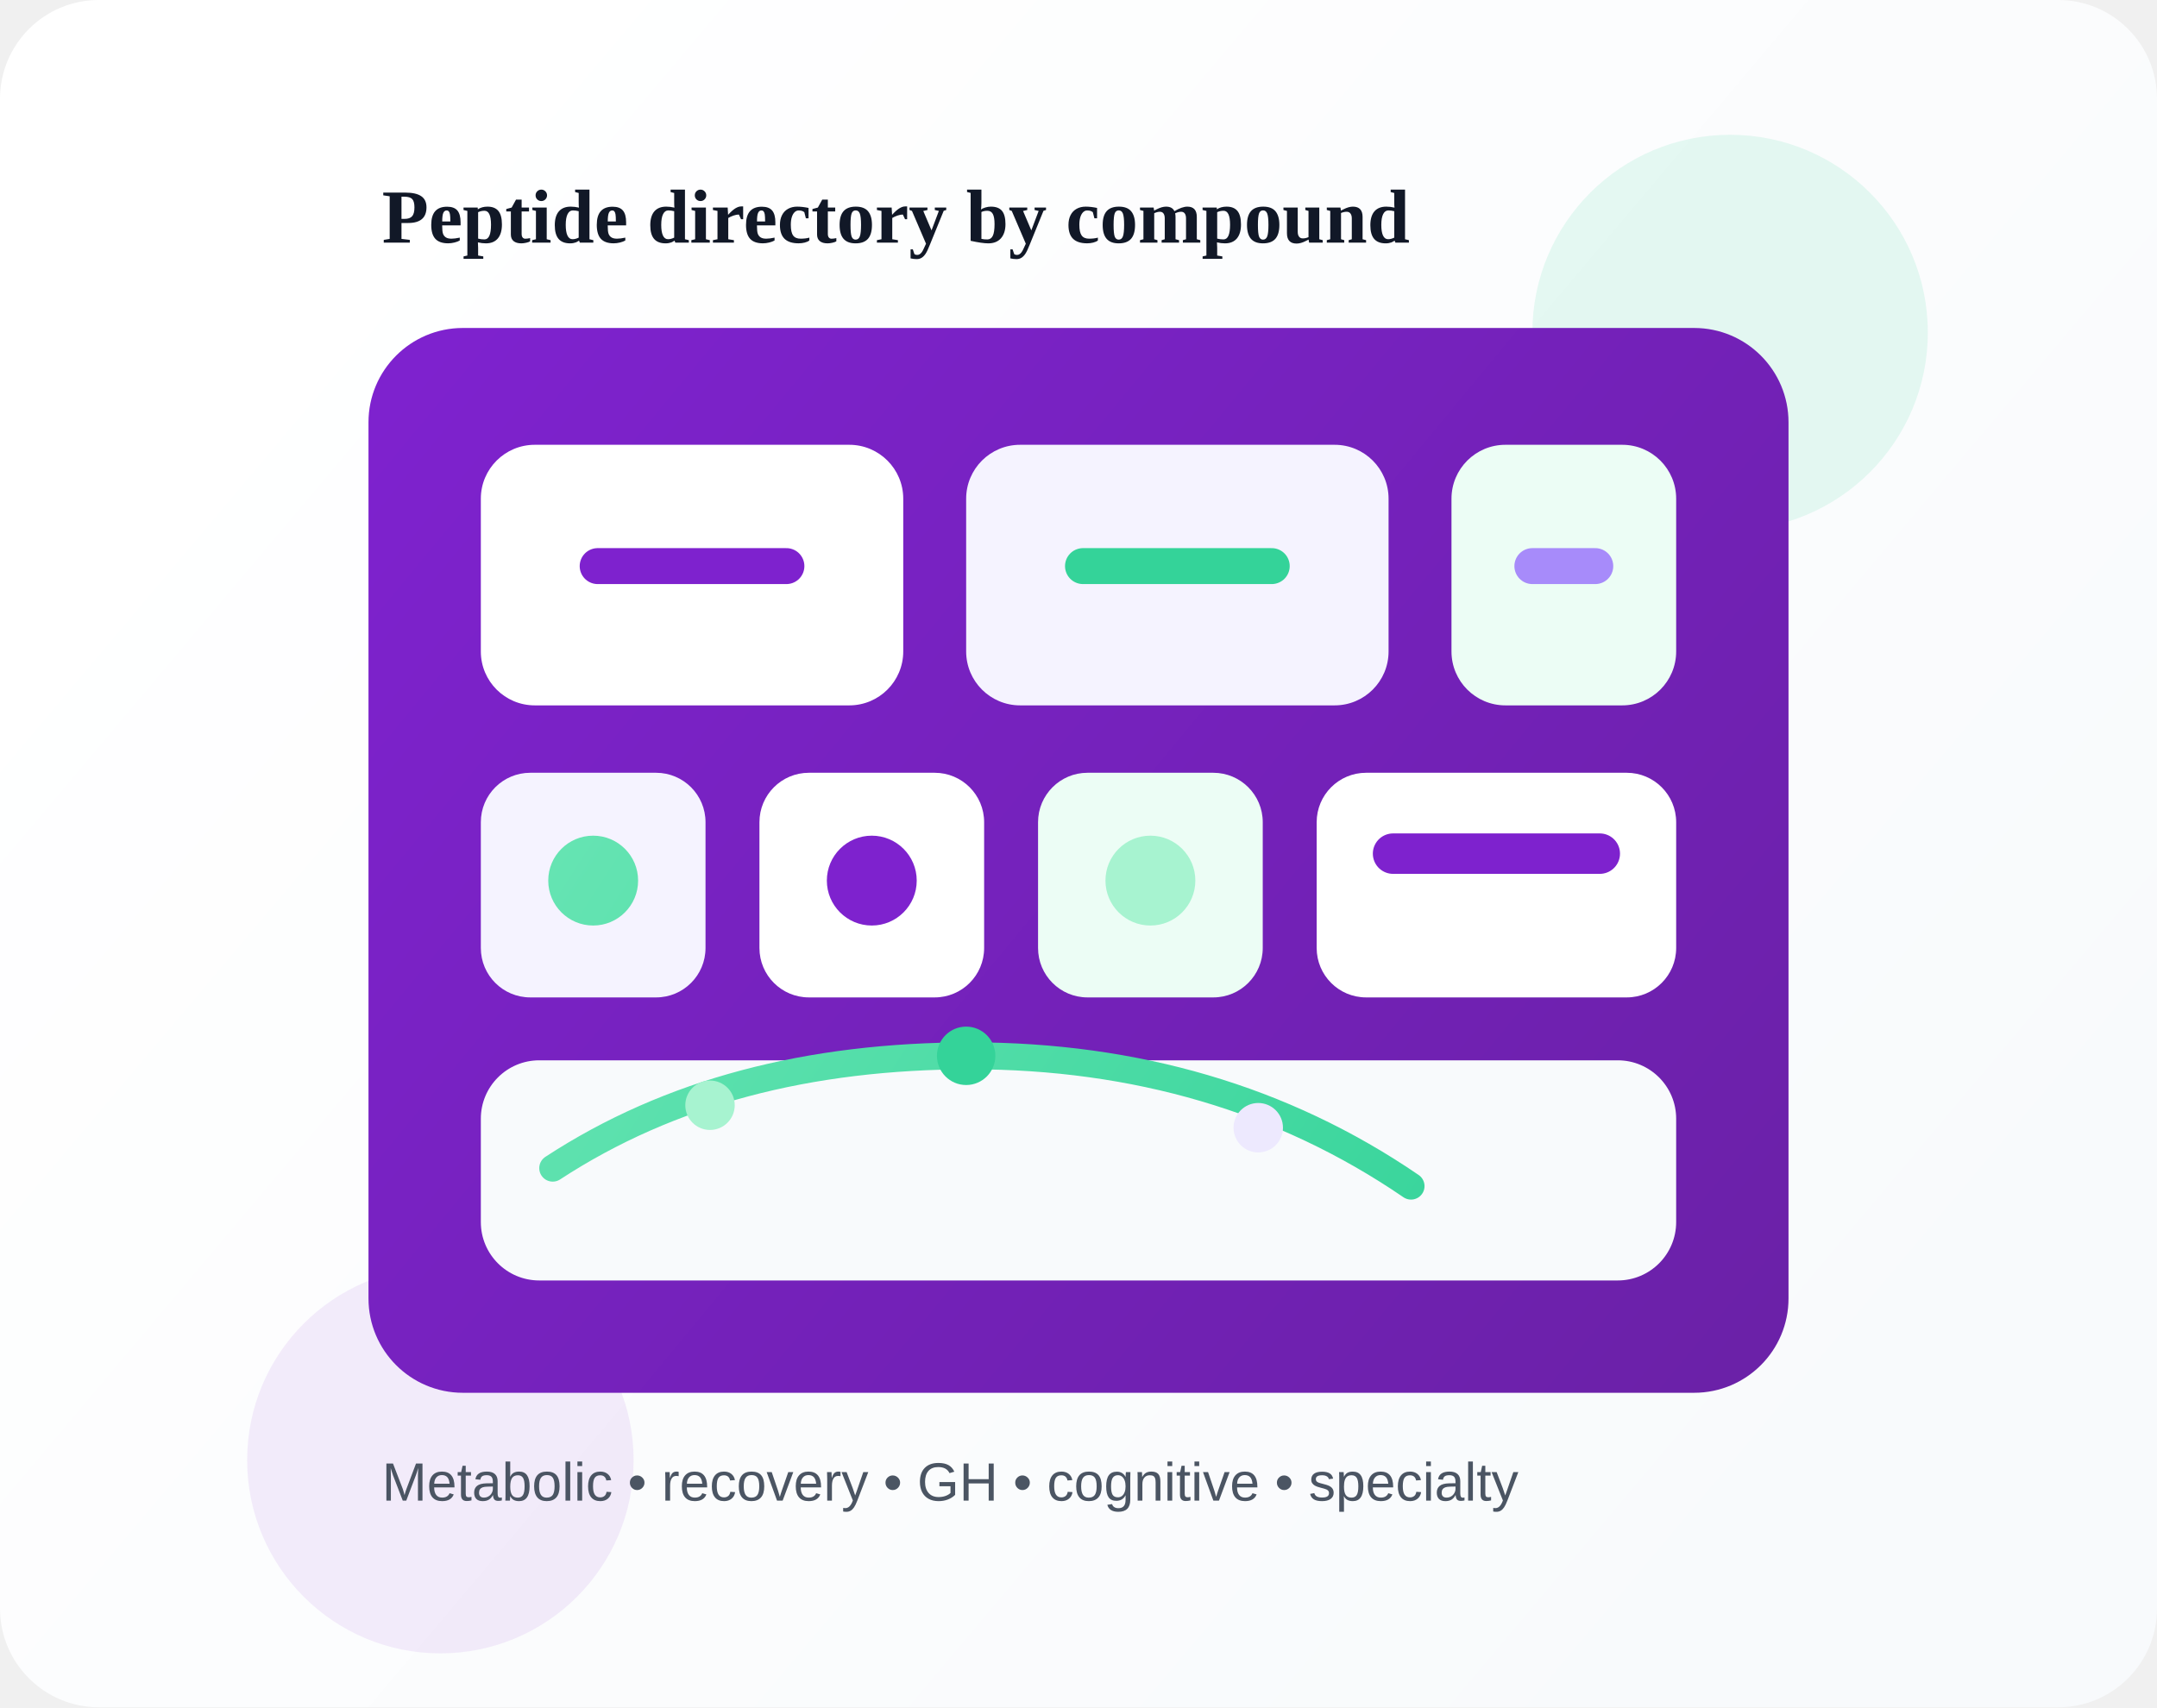
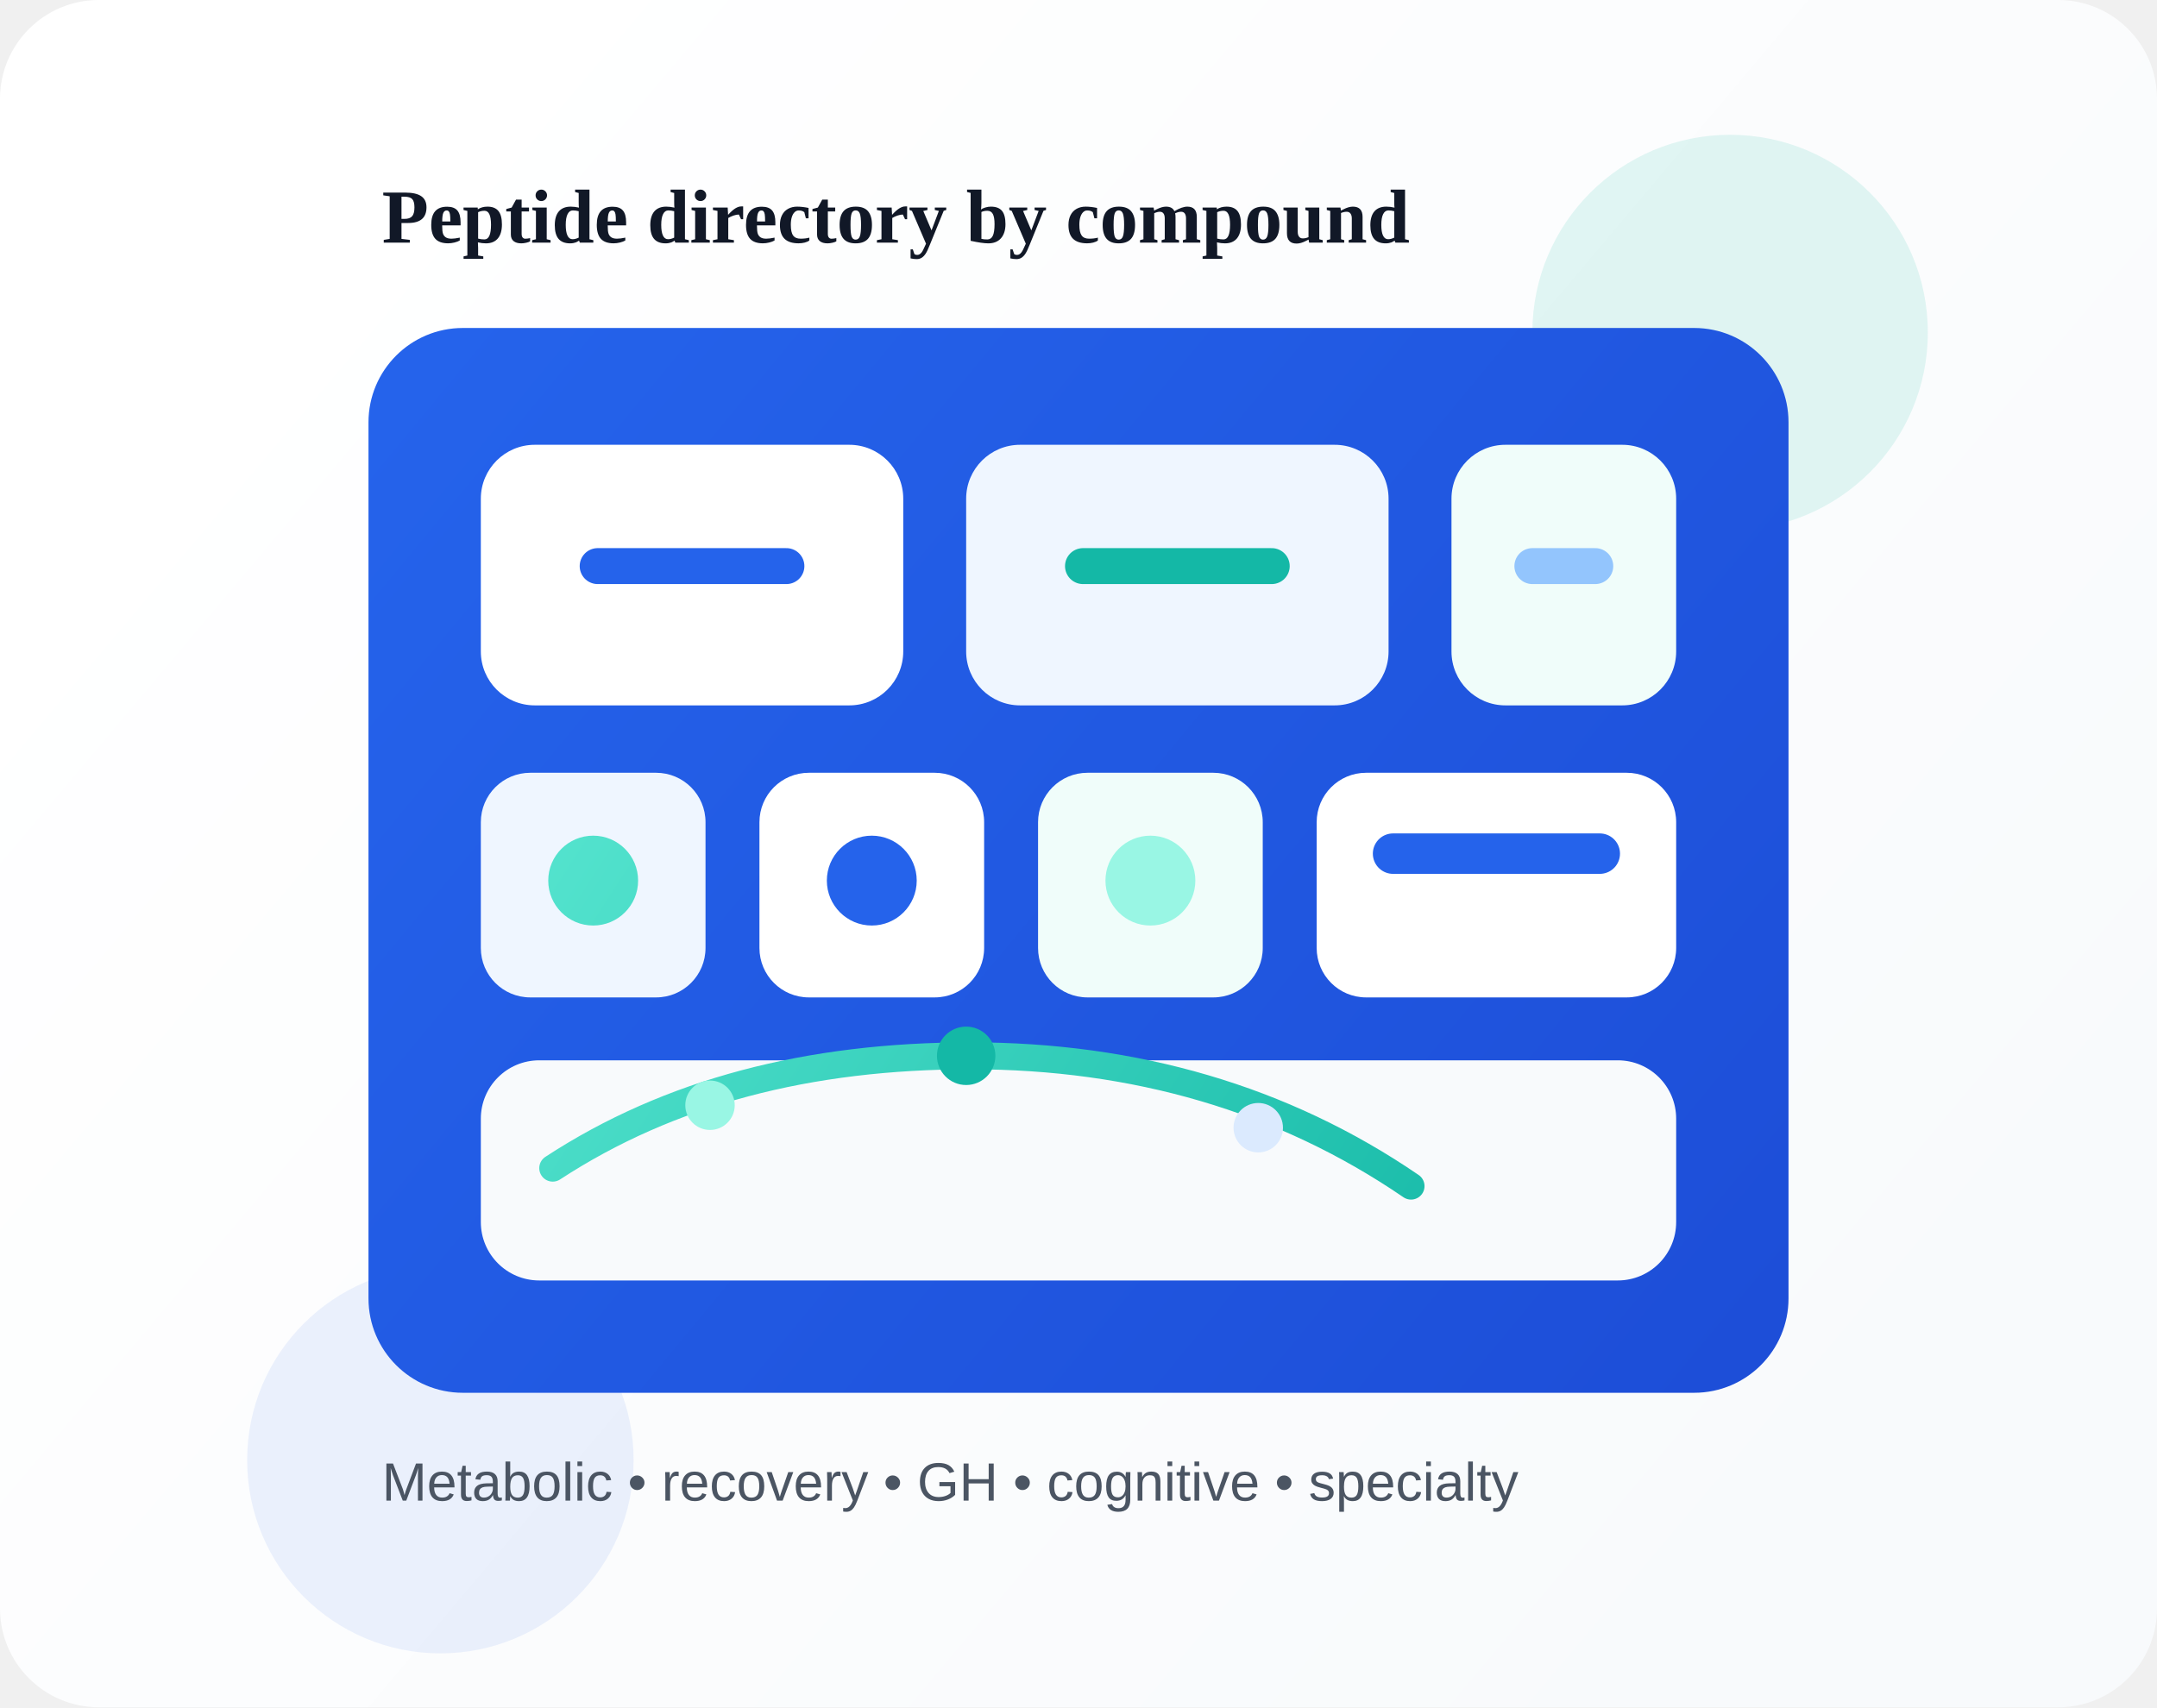
<svg xmlns="http://www.w3.org/2000/svg" width="960" height="760" viewBox="0 0 960 760" fill="none">
  <defs>
    <linearGradient id="dir-bg" x1="130" y1="88" x2="832" y2="680" gradientUnits="userSpaceOnUse">
      <stop stop-color="#FFFFFF" />
      <stop offset="1" stop-color="#F8FAFC" />
    </linearGradient>
    <linearGradient id="dir-dark" x1="196" y1="148" x2="764" y2="618" gradientUnits="userSpaceOnUse">
-       <stop stop-color="#7E22CE" />
-       <stop offset="1" stop-color="#6B21A8" />
+       <stop stop-color="#2563EB" />
+       <stop offset="1" stop-color="#1D4ED8" />
    </linearGradient>
    <linearGradient id="dir-accent" x1="236" y1="238" x2="704" y2="540" gradientUnits="userSpaceOnUse">
-       <stop stop-color="#6EE7B7" />
-       <stop offset="1" stop-color="#34D399" />
+       <stop stop-color="#5EEAD4" />
+       <stop offset="1" stop-color="#14B8A6" />
    </linearGradient>
  </defs>
  <rect width="960" height="760" rx="44" fill="url(#dir-bg)" />
-   <circle cx="770" cy="148" r="88" fill="#34D399" fill-opacity=".12" />
-   <circle cx="196" cy="650" r="86" fill="#7E22CE" fill-opacity=".08" />
+   <circle cx="770" cy="148" r="88" fill="#14B8A6" fill-opacity=".12" />
+   <circle cx="196" cy="650" r="86" fill="#2563EB" fill-opacity=".08" />
  <rect x="164" y="146" width="632" height="474" rx="42" fill="url(#dir-dark)" />
  <rect x="214" y="198" width="188" height="116" rx="24" fill="#FFFFFF" />
-   <rect x="430" y="198" width="188" height="116" rx="24" fill="#F5F3FF" />
-   <rect x="646" y="198" width="100" height="116" rx="24" fill="#ECFDF5" />
-   <rect x="214" y="344" width="100" height="100" rx="22" fill="#F5F3FF" />
+   <rect x="430" y="198" width="188" height="116" rx="24" fill="#EFF6FF" />
+   <rect x="646" y="198" width="100" height="116" rx="24" fill="#F0FDFA" />
+   <rect x="214" y="344" width="100" height="100" rx="22" fill="#EFF6FF" />
  <rect x="338" y="344" width="100" height="100" rx="22" fill="#FFFFFF" />
-   <rect x="462" y="344" width="100" height="100" rx="22" fill="#ECFDF5" />
+   <rect x="462" y="344" width="100" height="100" rx="22" fill="#F0FDFA" />
  <rect x="586" y="344" width="160" height="100" rx="22" fill="#FFFFFF" />
  <rect x="214" y="472" width="532" height="98" rx="26" fill="#F8FAFC" />
-   <path d="M266 252H350" stroke="#7E22CE" stroke-width="16" stroke-linecap="round" />
-   <path d="M482 252H566" stroke="#34D399" stroke-width="16" stroke-linecap="round" />
-   <path d="M682 252H710" stroke="#A78BFA" stroke-width="16" stroke-linecap="round" />
+   <path d="M266 252H350" stroke="#2563EB" stroke-width="16" stroke-linecap="round" />
+   <path d="M482 252H566" stroke="#14B8A6" stroke-width="16" stroke-linecap="round" />
+   <path d="M682 252H710" stroke="#93C5FD" stroke-width="16" stroke-linecap="round" />
  <circle cx="264" cy="392" r="20" fill="url(#dir-accent)" />
-   <circle cx="388" cy="392" r="20" fill="#7E22CE" />
-   <circle cx="512" cy="392" r="20" fill="#A7F3D0" />
-   <path d="M620 380H712" stroke="#7E22CE" stroke-width="18" stroke-linecap="round" />
+   <circle cx="388" cy="392" r="20" fill="#2563EB" />
+   <circle cx="512" cy="392" r="20" fill="#99F6E4" />
+   <path d="M620 380H712" stroke="#2563EB" stroke-width="18" stroke-linecap="round" />
  <path d="M246 520C298 486 360 470 432 470C505 470 571 489 628 528" stroke="url(#dir-accent)" stroke-width="12" stroke-linecap="round" />
-   <circle cx="316" cy="492" r="11" fill="#A7F3D0" />
-   <circle cx="430" cy="470" r="13" fill="#34D399" />
-   <circle cx="560" cy="502" r="11" fill="#EDE9FE" />
+   <circle cx="316" cy="492" r="11" fill="#99F6E4" />
+   <circle cx="430" cy="470" r="13" fill="#14B8A6" />
+   <circle cx="560" cy="502" r="11" fill="#DBEAFE" />
  <text x="170" y="108" fill="#111827" font-family="Georgia, 'Times New Roman', serif" font-size="34" font-weight="700">Peptide directory by compound</text>
  <text x="170" y="668" fill="#4B5563" font-family="Arial, Helvetica, sans-serif" font-size="24">Metabolic • recovery • GH • cognitive • specialty</text>
</svg>
